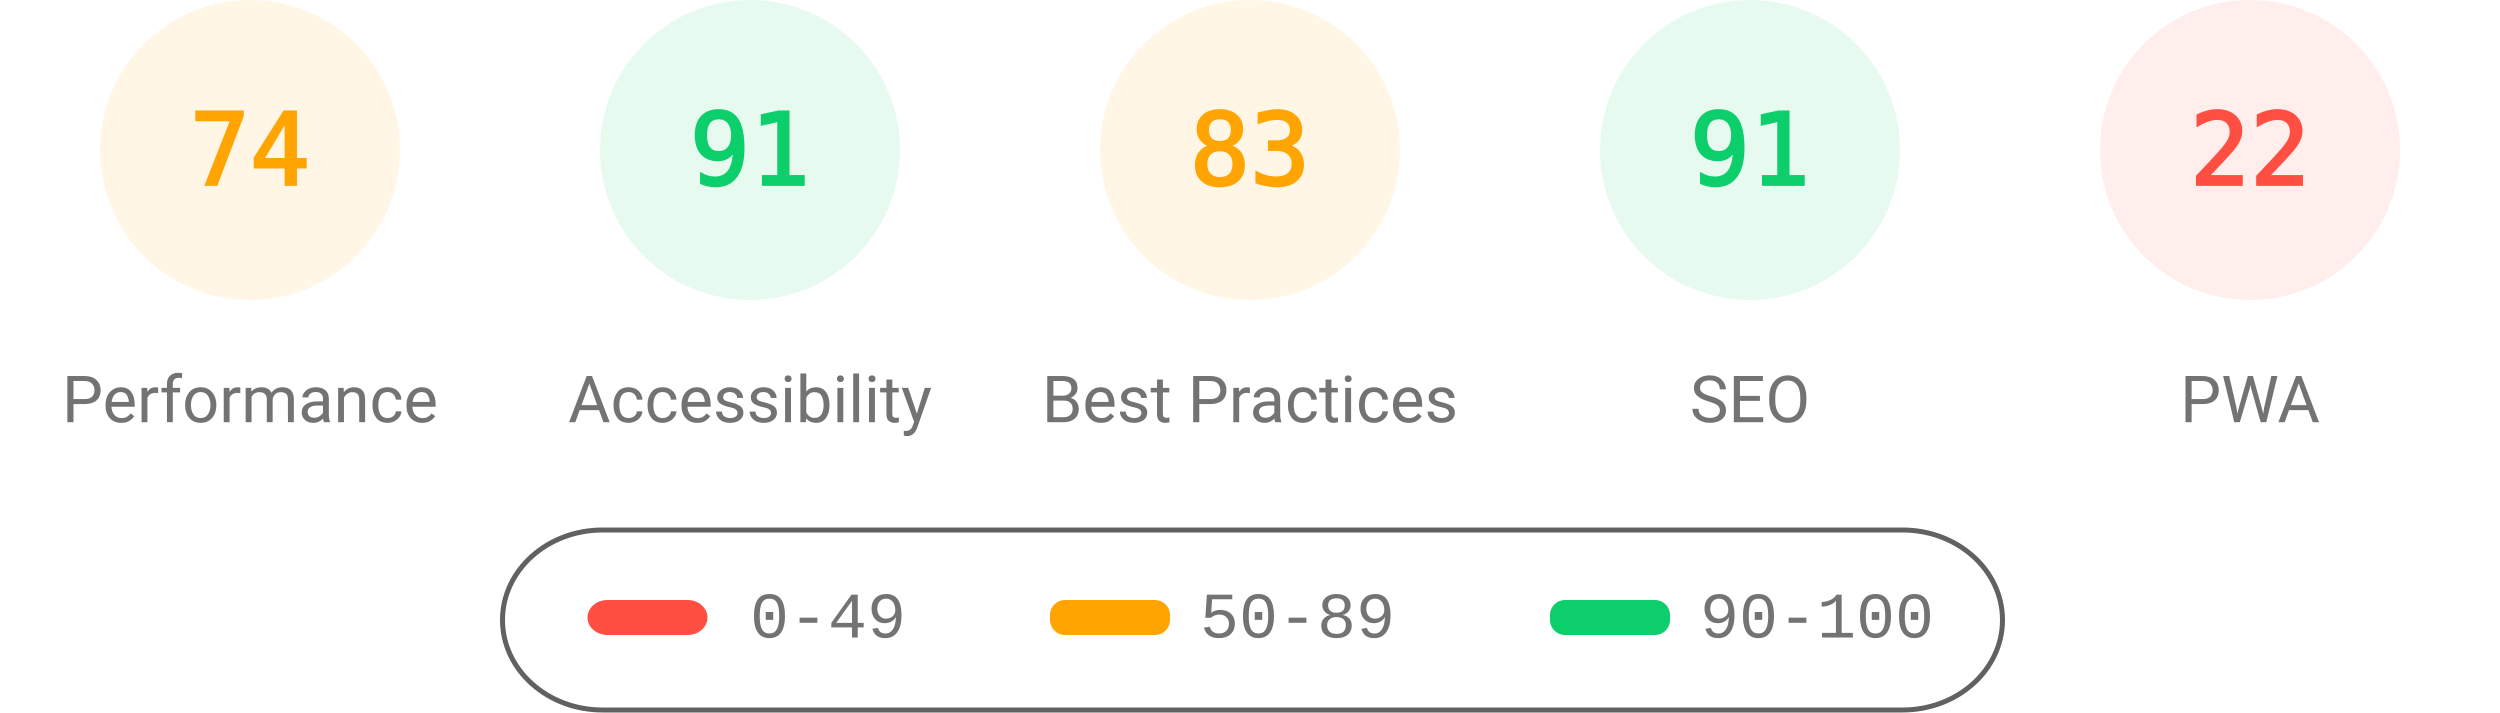
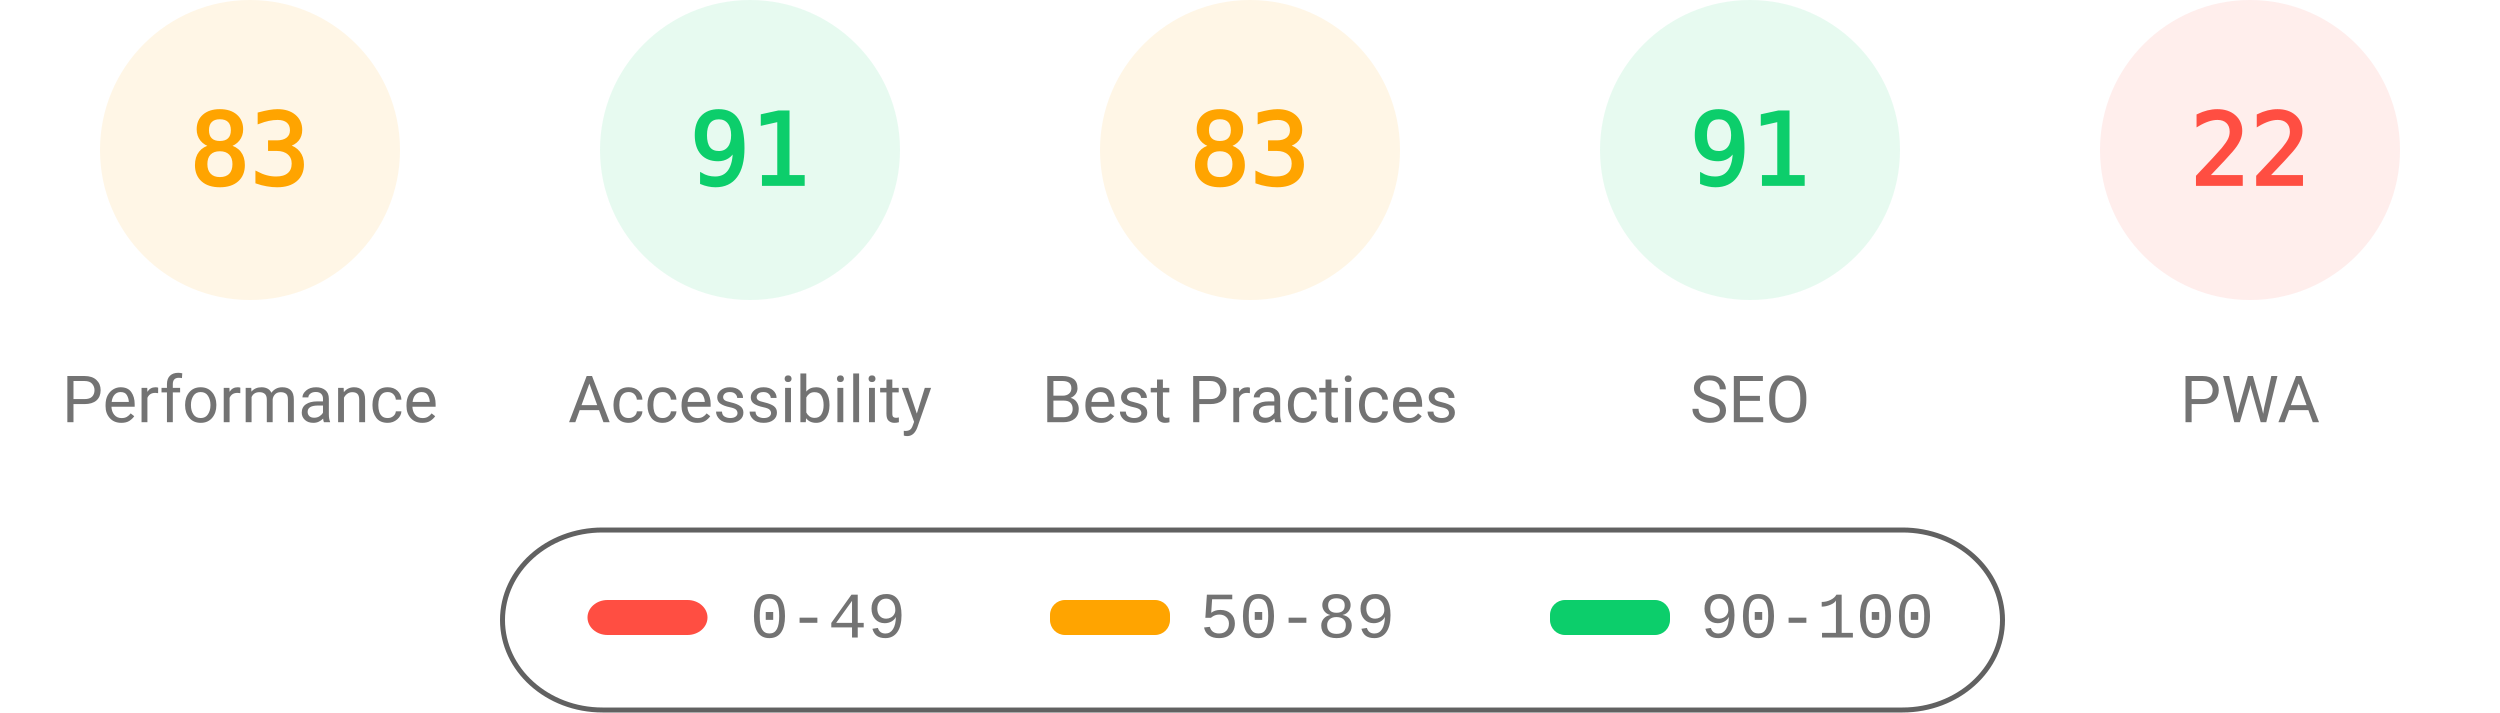
<svg xmlns="http://www.w3.org/2000/svg" fill="none" width="1000" height="285">
  <style>.gauge-base{opacity:.1}.gauge-arc{fill:none;animation-delay:250ms;stroke-linecap:round;transform:rotate(-90deg);transform-origin:100px 60px;animation:load-gauge 1s ease forwards}.guage-text{font-size:40px;font-family:monospace;text-align:center}.guage-red{color:#ff4e42;fill:#ff4e42;stroke:#ff4e42}.guage-orange{color:#ffa400;fill:#ffa400;stroke:#ffa400}.guage-green{color:#0cce6b;fill:#0cce6b;stroke:#0cce6b}.guage-undefined{color:#5c5c5c;fill:#5c5c5c;stroke:#5c5c5c}.guage-title{color:#737373;fill:#737373;stroke:none;font-size:26px;line-height:26px;font-family:Roboto,Halvetica,Arial,sans-serif}@keyframes load-gauge{from{stroke-dasharray:0 352.858}}</style>
  <svg class="guage-div guage-perf guage-orange" viewBox="0 0 200 200" width="200" height="200">
    <circle class="gauge-base" r="56" cx="100" cy="60" stroke-width="8" />
-     <circle class="gauge-arc guage-arc-1" r="56" cx="100" cy="60" stroke-width="8" style="stroke-dasharray:260.375,351.858" />
-     <text class="guage-text" x="100" y="60" alignment-baseline="central" dominant-baseline="central" text-anchor="middle">74</text>
+     <circle class="gauge-arc guage-arc-1" r="56" cx="100" cy="60" stroke-width="8" style="stroke-dasharray:292.042,351.858" />
+     <text class="guage-text" x="100" y="60" alignment-baseline="central" dominant-baseline="central" text-anchor="middle">83</text>
    <text class="guage-title" x="100" y="160" alignment-baseline="central" dominant-baseline="central" text-anchor="middle">Performance</text>
  </svg>
  <svg class="guage-div guage-acc guage-green" viewBox="0 0 200 200" width="200" height="200" x="200">
    <circle class="gauge-base" r="56" cx="100" cy="60" stroke-width="8" />
    <circle class="gauge-arc guage-arc-2" r="56" cx="100" cy="60" stroke-width="8" style="stroke-dasharray:320.191,351.858" />
    <text class="guage-text" x="100" y="60" alignment-baseline="central" dominant-baseline="central" text-anchor="middle">91</text>
    <text class="guage-title" x="100" y="160" alignment-baseline="central" dominant-baseline="central" text-anchor="middle">Accessibility</text>
  </svg>
  <svg class="guage-div guage-best guage-orange" viewBox="0 0 200 200" width="200" height="200" x="400">
    <circle class="gauge-base" r="56" cx="100" cy="60" stroke-width="8" />
    <circle class="gauge-arc guage-arc-3" r="56" cx="100" cy="60" stroke-width="8" style="stroke-dasharray:292.042,351.858" />
    <text class="guage-text" x="100" y="60" alignment-baseline="central" dominant-baseline="central" text-anchor="middle">83</text>
    <text class="guage-title" x="100" y="160" alignment-baseline="central" dominant-baseline="central" text-anchor="middle">Best Practices</text>
  </svg>
  <svg class="guage-div guage-seo guage-green" viewBox="0 0 200 200" width="200" height="200" x="600">
    <circle class="gauge-base" r="56" cx="100" cy="60" stroke-width="8" />
    <circle class="gauge-arc guage-arc-4" r="56" cx="100" cy="60" stroke-width="8" style="stroke-dasharray:320.191,351.858" />
    <text class="guage-text" x="100" y="60" alignment-baseline="central" dominant-baseline="central" text-anchor="middle">91</text>
    <text class="guage-title" x="100" y="160" alignment-baseline="central" dominant-baseline="central" text-anchor="middle">SEO</text>
  </svg>
  <svg class="guage-div guage-pwa guage-red" viewBox="0 0 200 200" width="200" height="200" x="800">
    <circle class="gauge-base" r="56" cx="100" cy="60" stroke-width="8" />
    <circle class="gauge-arc guage-arc-4" r="56" cx="100" cy="60" stroke-width="8" style="stroke-dasharray:77.409,351.858" />
    <text class="guage-text" x="100" y="60" alignment-baseline="central" dominant-baseline="central" text-anchor="middle">22</text>
    <text class="guage-title" x="100" y="160" alignment-baseline="central" dominant-baseline="central" text-anchor="middle">PWA</text>
  </svg>
  <svg width="604" height="76" x="200" y="210">
    <path fill="none" id="canvas_background" d="M-1-1h604v80H-1z" />
    <rect fill-opacity="0" stroke="#616161" stroke-width="2" rx="40" id="svg_2" height="72" width="600" y="2" x="1" fill="#000" />
    <rect stroke="#000" rx="8" id="svg_3" height="14" width="48" y="30" x="35" stroke-opacity="null" stroke-width="0" fill="#ff4e42" />
    <rect stroke="#000" rx="6" id="svg_4" height="14" width="48" y="30" x="220" stroke-opacity="null" stroke-width="0" fill="#ffa400" />
    <rect stroke="#000" rx="6" id="svg_5" height="14" width="48" y="30" x="420" stroke-opacity="null" stroke-width="0" fill="#0cce6b" />
    <text xml:space="preserve" text-anchor="start" font-family="'Courier New', Courier, monospace" font-size="26" id="svg_6" y="45" x="100" stroke-opacity="null" stroke-width="0" stroke="#000" fill="#737373">0-49</text>
    <text xml:space="preserve" text-anchor="start" font-family="'Courier New', Courier, monospace" font-size="26" id="svg_7" y="45" x="280" stroke-opacity="null" stroke-width="0" stroke="#000" fill="#737373">50-89</text>
    <text xml:space="preserve" text-anchor="start" font-family="'Courier New', Courier, monospace" font-size="26" id="svg_8" y="45" x="480" stroke-opacity="null" stroke-width="0" stroke="#000" fill="#737373">90-100</text>
  </svg>
</svg>
